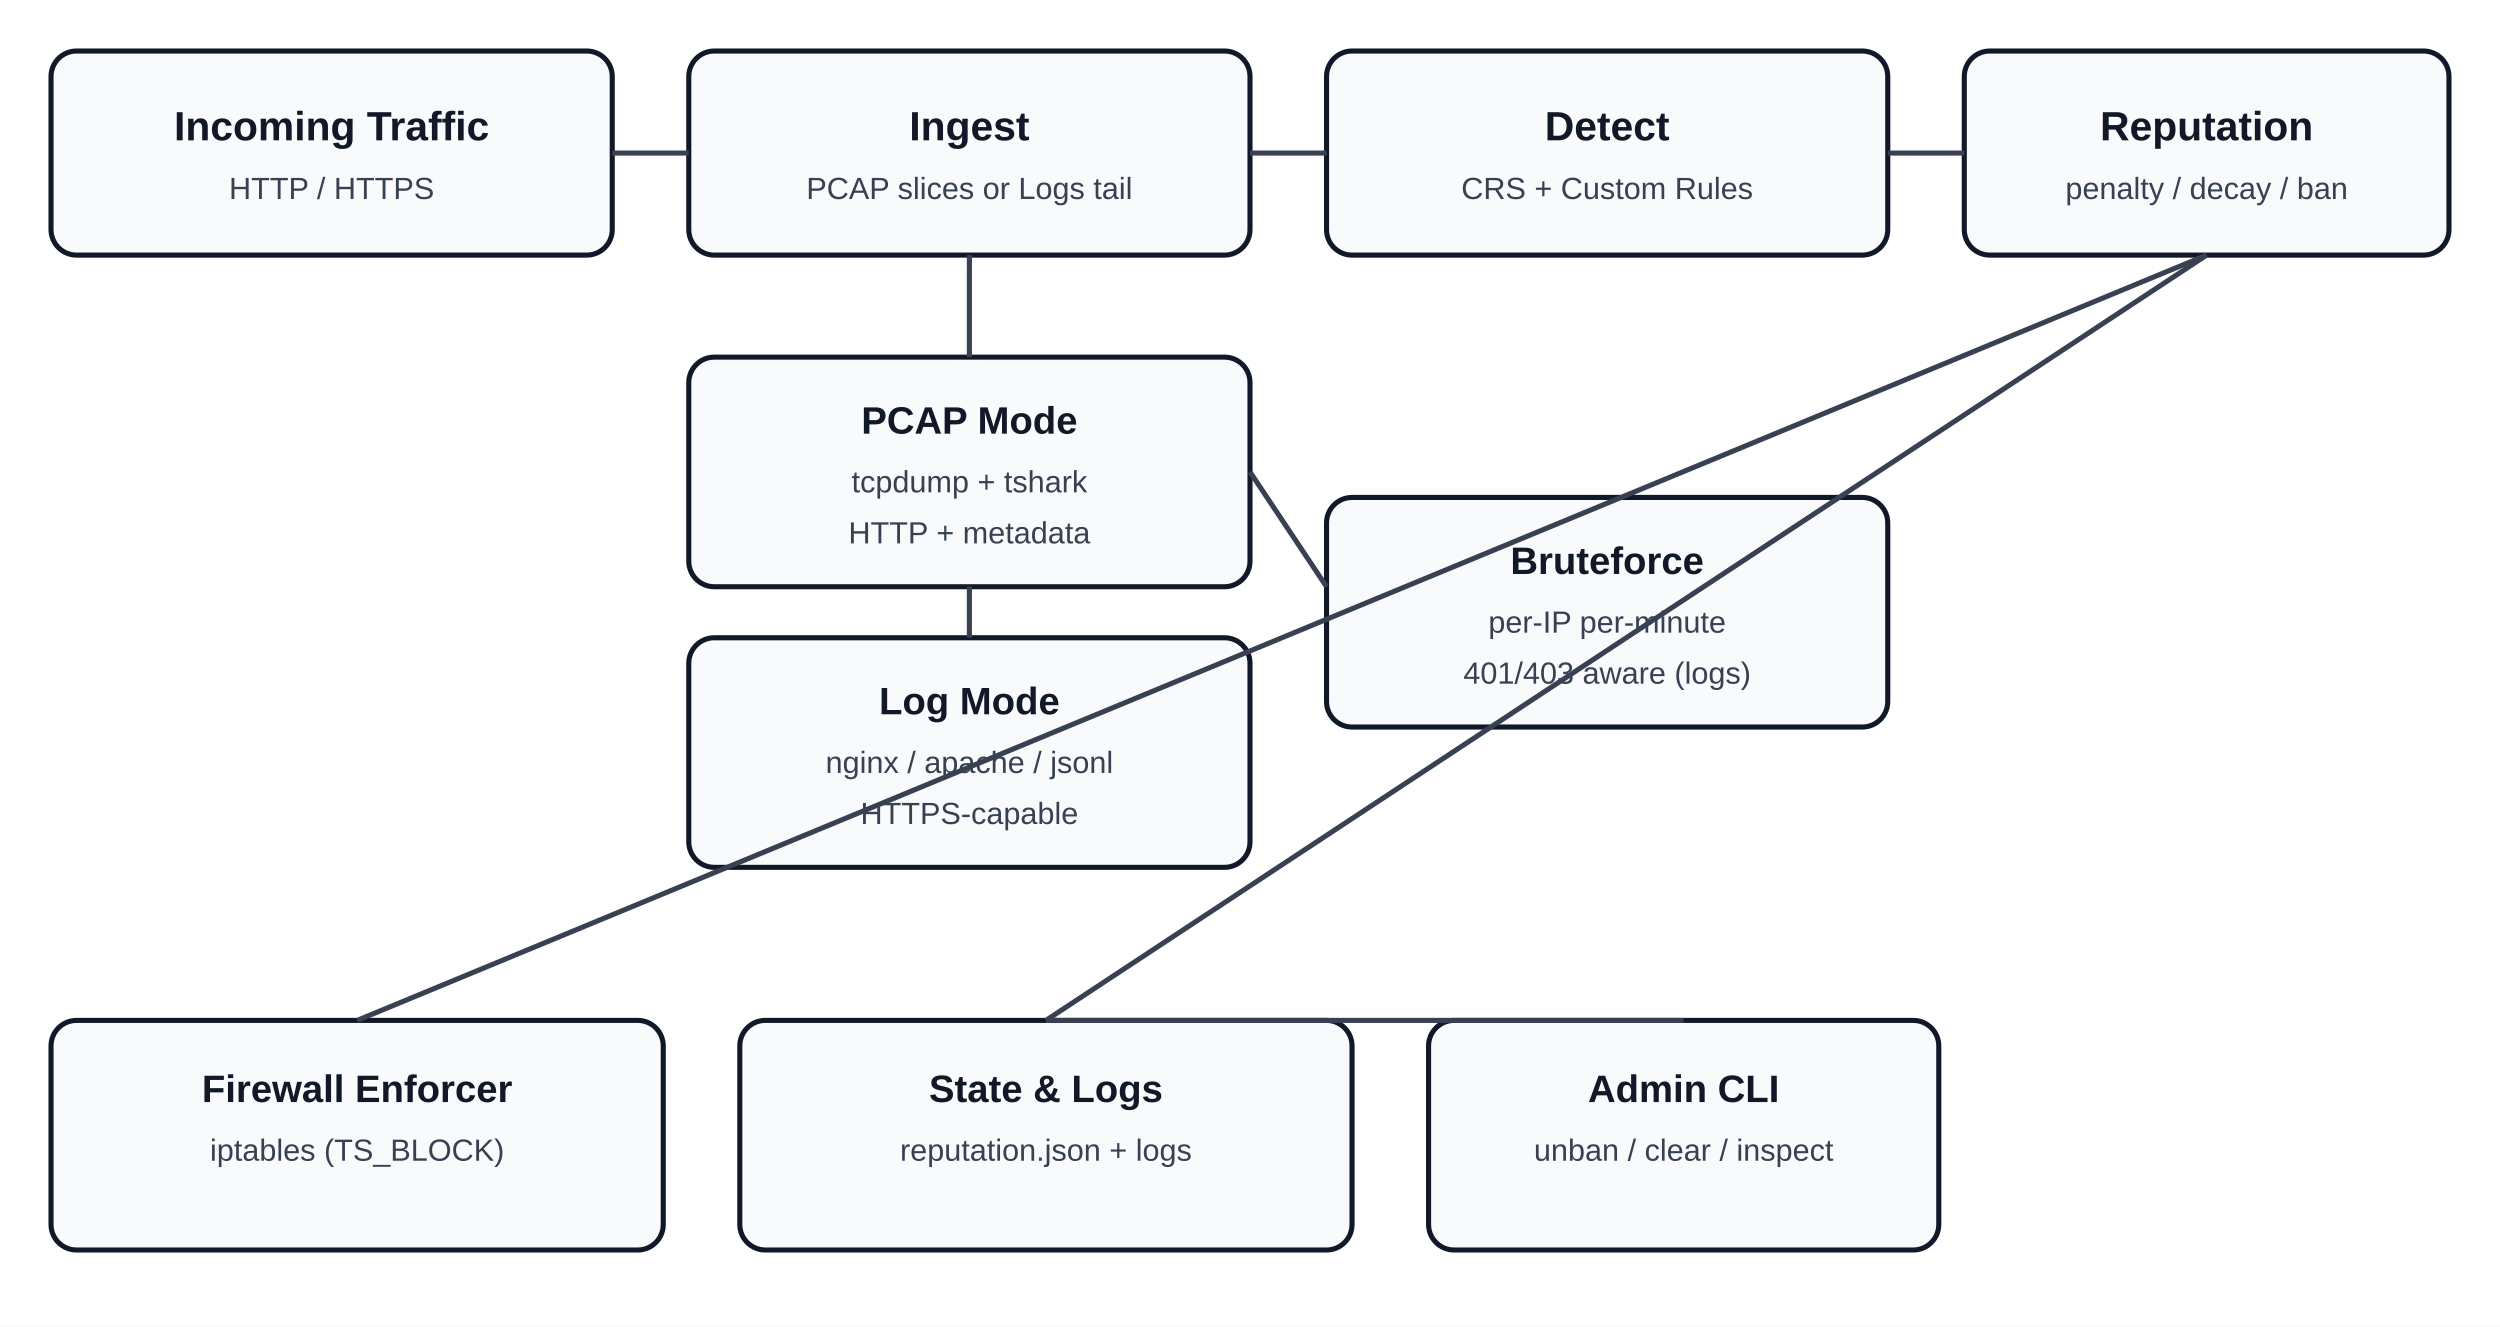
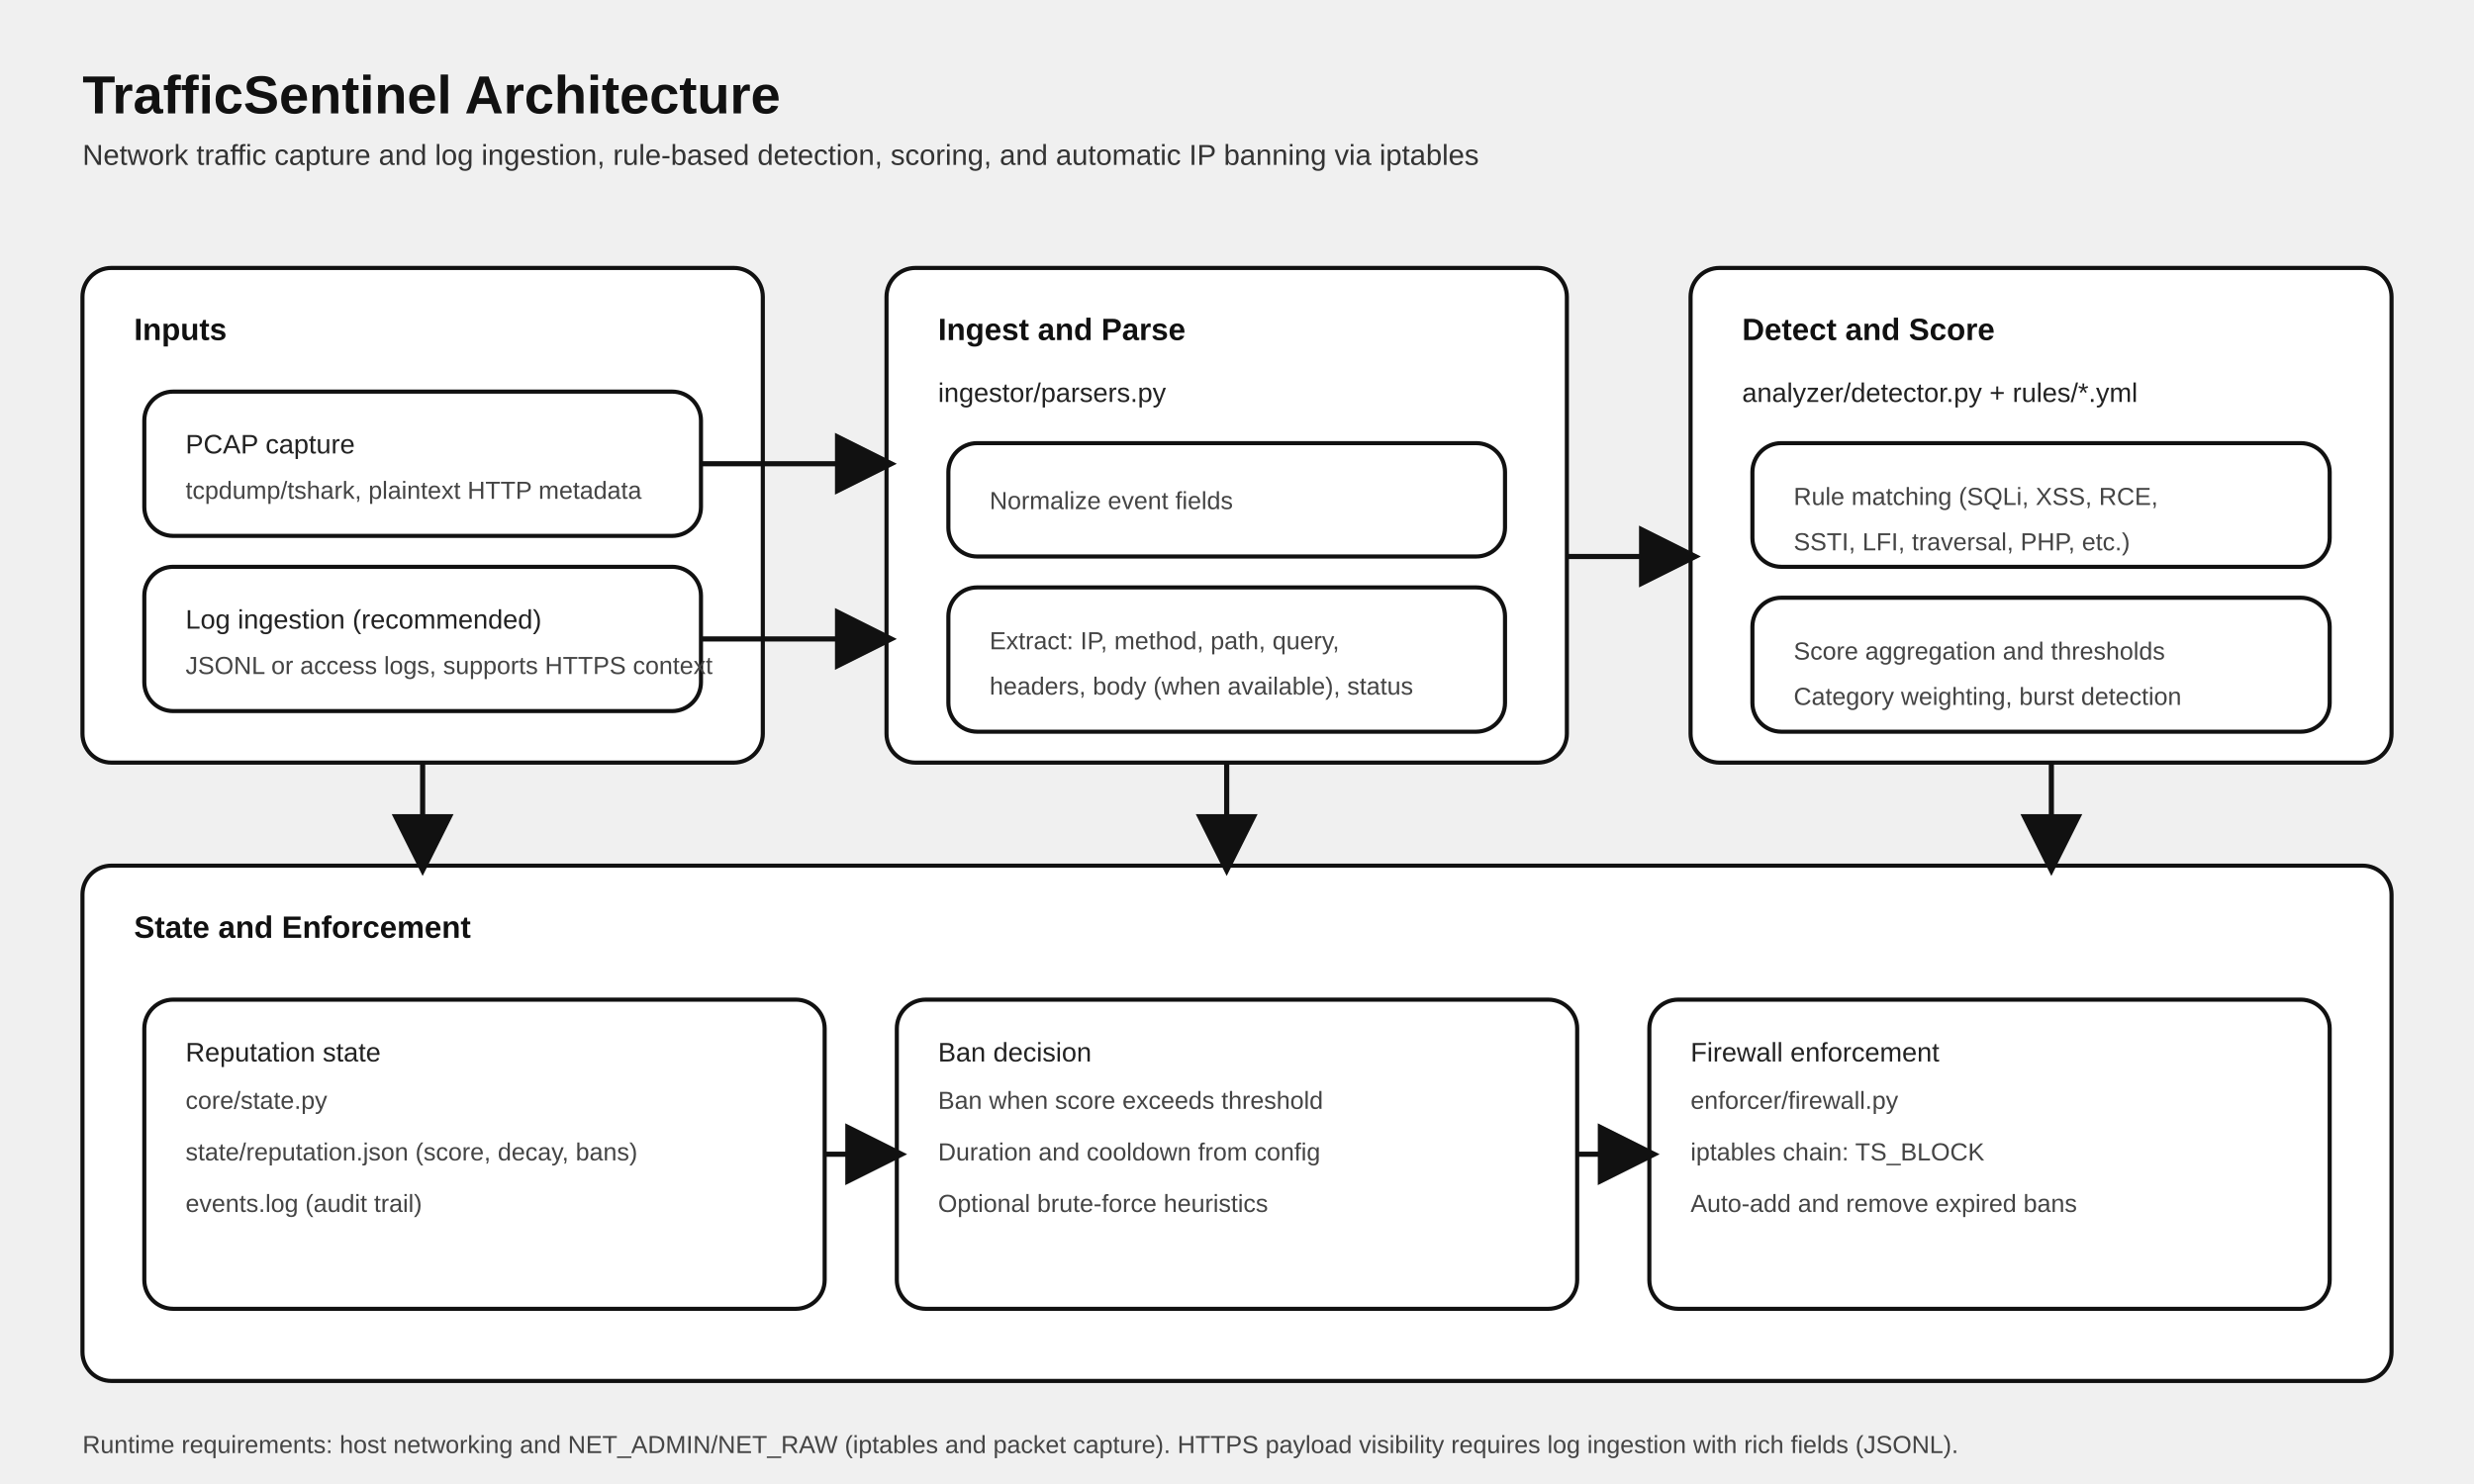
- <svg xmlns="http://www.w3.org/2000/svg" width="980" height="520" viewBox="0 0 980 520">
-   <rect x="0" y="0" width="980" height="520" fill="#ffffff" />
-   <rect x="20" y="20" width="220" height="80" rx="10" fill="#f9fafb" stroke="#111827" stroke-width="2" />
-   <text x="130" y="55" text-anchor="middle" font-family="Arial" font-size="16" font-weight="700" fill="#111827">Incoming Traffic</text>
-   <text x="130" y="78" text-anchor="middle" font-family="Arial" font-size="12" fill="#374151">HTTP / HTTPS</text>
-   <rect x="270" y="20" width="220" height="80" rx="10" fill="#f9fafb" stroke="#111827" stroke-width="2" />
-   <text x="380" y="55" text-anchor="middle" font-family="Arial" font-size="16" font-weight="700" fill="#111827">Ingest</text>
-   <text x="380" y="78" text-anchor="middle" font-family="Arial" font-size="12" fill="#374151">PCAP slices or Logs tail</text>
-   <rect x="520" y="20" width="220" height="80" rx="10" fill="#f9fafb" stroke="#111827" stroke-width="2" />
-   <text x="630" y="55" text-anchor="middle" font-family="Arial" font-size="16" font-weight="700" fill="#111827">Detect</text>
-   <text x="630" y="78" text-anchor="middle" font-family="Arial" font-size="12" fill="#374151">CRS + Custom Rules</text>
-   <rect x="770" y="20" width="190" height="80" rx="10" fill="#f9fafb" stroke="#111827" stroke-width="2" />
-   <text x="865" y="55" text-anchor="middle" font-family="Arial" font-size="16" font-weight="700" fill="#111827">Reputation</text>
-   <text x="865" y="78" text-anchor="middle" font-family="Arial" font-size="12" fill="#374151">penalty / decay / ban</text>
-   <line x1="240" y1="60" x2="270" y2="60" stroke="#374151" stroke-width="2" />
-   <line x1="490" y1="60" x2="520" y2="60" stroke="#374151" stroke-width="2" />
-   <line x1="740" y1="60" x2="770" y2="60" stroke="#374151" stroke-width="2" />
-   <rect x="270" y="140" width="220" height="90" rx="10" fill="#f9fafb" stroke="#111827" stroke-width="2" />
-   <text x="380" y="170" text-anchor="middle" font-family="Arial" font-size="15" font-weight="700" fill="#111827">PCAP Mode</text>
-   <text x="380" y="193" text-anchor="middle" font-family="Arial" font-size="12" fill="#374151">tcpdump + tshark</text>
-   <text x="380" y="213" text-anchor="middle" font-family="Arial" font-size="12" fill="#374151">HTTP + metadata</text>
-   <rect x="270" y="250" width="220" height="90" rx="10" fill="#f9fafb" stroke="#111827" stroke-width="2" />
-   <text x="380" y="280" text-anchor="middle" font-family="Arial" font-size="15" font-weight="700" fill="#111827">Log Mode</text>
-   <text x="380" y="303" text-anchor="middle" font-family="Arial" font-size="12" fill="#374151">nginx / apache / jsonl</text>
-   <text x="380" y="323" text-anchor="middle" font-family="Arial" font-size="12" fill="#374151">HTTPS-capable</text>
-   <rect x="520" y="195" width="220" height="90" rx="10" fill="#f9fafb" stroke="#111827" stroke-width="2" />
-   <text x="630" y="225" text-anchor="middle" font-family="Arial" font-size="15" font-weight="700" fill="#111827">Bruteforce</text>
-   <text x="630" y="248" text-anchor="middle" font-family="Arial" font-size="12" fill="#374151">per-IP per-minute</text>
-   <text x="630" y="268" text-anchor="middle" font-family="Arial" font-size="12" fill="#374151">401/403 aware (logs)</text>
-   <line x1="380" y1="100" x2="380" y2="140" stroke="#374151" stroke-width="2" />
-   <line x1="380" y1="230" x2="380" y2="250" stroke="#374151" stroke-width="2" />
-   <line x1="490" y1="185" x2="520" y2="230" stroke="#374151" stroke-width="2" />
-   <rect x="20" y="400" width="240" height="90" rx="10" fill="#f9fafb" stroke="#111827" stroke-width="2" />
-   <text x="140" y="432" text-anchor="middle" font-family="Arial" font-size="15" font-weight="700" fill="#111827">Firewall Enforcer</text>
-   <text x="140" y="455" text-anchor="middle" font-family="Arial" font-size="12" fill="#374151">iptables (TS_BLOCK)</text>
-   <rect x="290" y="400" width="240" height="90" rx="10" fill="#f9fafb" stroke="#111827" stroke-width="2" />
-   <text x="410" y="432" text-anchor="middle" font-family="Arial" font-size="15" font-weight="700" fill="#111827">State &amp; Logs</text>
-   <text x="410" y="455" text-anchor="middle" font-family="Arial" font-size="12" fill="#374151">reputation.json + logs</text>
-   <rect x="560" y="400" width="200" height="90" rx="10" fill="#f9fafb" stroke="#111827" stroke-width="2" />
-   <text x="660" y="432" text-anchor="middle" font-family="Arial" font-size="15" font-weight="700" fill="#111827">Admin CLI</text>
-   <text x="660" y="455" text-anchor="middle" font-family="Arial" font-size="12" fill="#374151">unban / clear / inspect</text>
-   <line x1="865" y1="100" x2="140" y2="400" stroke="#374151" stroke-width="2" />
-   <line x1="865" y1="100" x2="410" y2="400" stroke="#374151" stroke-width="2" />
-   <line x1="660" y1="400" x2="410" y2="400" stroke="#374151" stroke-width="2" />
+ <svg xmlns="http://www.w3.org/2000/svg" width="1200" height="720" viewBox="0 0 1200 720" role="img" aria-label="TrafficSentinel architecture diagram">
+   <defs>
+     <style type="text/css">
+       text { font-family: Arial, Helvetica, sans-serif; fill: #111; }
+       .title { font-size: 26px; font-weight: 700; }
+       .subtitle { font-size: 14px; fill: #333; }
+       .box { fill: #ffffff; stroke: #111; stroke-width: 2; rx: 14; ry: 14; }
+       .small { font-size: 13px; fill: #222; }
+       .label { font-size: 15px; font-weight: 700; }
+       .muted { font-size: 12px; fill: #444; }
+       .arrow { stroke: #111; stroke-width: 2.5; fill: none; marker-end: url(#arrowHead); }
+       .dashed { stroke-dasharray: 7 7; }
+     </style>
+     <marker id="arrowHead" markerWidth="12" markerHeight="12" refX="10" refY="6" orient="auto">
+       <path d="M0,0 L12,6 L0,12 z" fill="#111" />
+     </marker>
+   </defs>
+   <text x="40" y="55" class="title">TrafficSentinel Architecture</text>
+   <text x="40" y="80" class="subtitle">Network traffic capture and log ingestion, rule-based detection, scoring, and automatic IP banning via iptables</text>
+   <rect x="40" y="130" width="330" height="240" class="box" />
+   <text x="65" y="165" class="label">Inputs</text>
+   <rect x="70" y="190" width="270" height="70" class="box" />
+   <text x="90" y="220" class="small">PCAP capture</text>
+   <text x="90" y="242" class="muted">tcpdump/tshark, plaintext HTTP metadata</text>
+   <rect x="70" y="275" width="270" height="70" class="box" />
+   <text x="90" y="305" class="small">Log ingestion (recommended)</text>
+   <text x="90" y="327" class="muted">JSONL or access logs, supports HTTPS context</text>
+   <rect x="430" y="130" width="330" height="240" class="box" />
+   <text x="455" y="165" class="label">Ingest and Parse</text>
+   <text x="455" y="195" class="small">ingestor/parsers.py</text>
+   <rect x="460" y="215" width="270" height="55" class="box" />
+   <text x="480" y="247" class="muted">Normalize event fields</text>
+   <rect x="460" y="285" width="270" height="70" class="box" />
+   <text x="480" y="315" class="muted">Extract: IP, method, path, query,</text>
+   <text x="480" y="337" class="muted">headers, body (when available), status</text>
+   <path d="M340 225 L430 225" class="arrow" />
+   <path d="M340 310 L430 310" class="arrow" />
+   <rect x="820" y="130" width="340" height="240" class="box" />
+   <text x="845" y="165" class="label">Detect and Score</text>
+   <text x="845" y="195" class="small">analyzer/detector.py + rules/*.yml</text>
+   <rect x="850" y="215" width="280" height="60" class="box" />
+   <text x="870" y="245" class="muted">Rule matching (SQLi, XSS, RCE,</text>
+   <text x="870" y="267" class="muted">SSTI, LFI, traversal, PHP, etc.)</text>
+   <rect x="850" y="290" width="280" height="65" class="box" />
+   <text x="870" y="320" class="muted">Score aggregation and thresholds</text>
+   <text x="870" y="342" class="muted">Category weighting, burst detection</text>
+   <path d="M760 270 L820 270" class="arrow" />
+   <rect x="40" y="420" width="1120" height="250" class="box" />
+   <text x="65" y="455" class="label">State and Enforcement</text>
+   <rect x="70" y="485" width="330" height="150" class="box" />
+   <text x="90" y="515" class="small">Reputation state</text>
+   <text x="90" y="538" class="muted">core/state.py</text>
+   <text x="90" y="563" class="muted">state/reputation.json (score, decay, bans)</text>
+   <text x="90" y="588" class="muted">events.log (audit trail)</text>
+   <rect x="435" y="485" width="330" height="150" class="box" />
+   <text x="455" y="515" class="small">Ban decision</text>
+   <text x="455" y="538" class="muted">Ban when score exceeds threshold</text>
+   <text x="455" y="563" class="muted">Duration and cooldown from config</text>
+   <text x="455" y="588" class="muted">Optional brute-force heuristics</text>
+   <rect x="800" y="485" width="330" height="150" class="box" />
+   <text x="820" y="515" class="small">Firewall enforcement</text>
+   <text x="820" y="538" class="muted">enforcer/firewall.py</text>
+   <text x="820" y="563" class="muted">iptables chain: TS_BLOCK</text>
+   <text x="820" y="588" class="muted">Auto-add and remove expired bans</text>
+   <path d="M995 370 L995 420" class="arrow" />
+   <path d="M595 370 L595 420" class="arrow" />
+   <path d="M205 370 L205 420" class="arrow" />
+   <path d="M400 560 L435 560" class="arrow" />
+   <path d="M765 560 L800 560" class="arrow" />
+   <text x="40" y="705" class="muted">Runtime requirements: host networking and NET_ADMIN/NET_RAW (iptables and packet capture). HTTPS payload visibility requires log ingestion with rich fields (JSONL).</text>
</svg>
